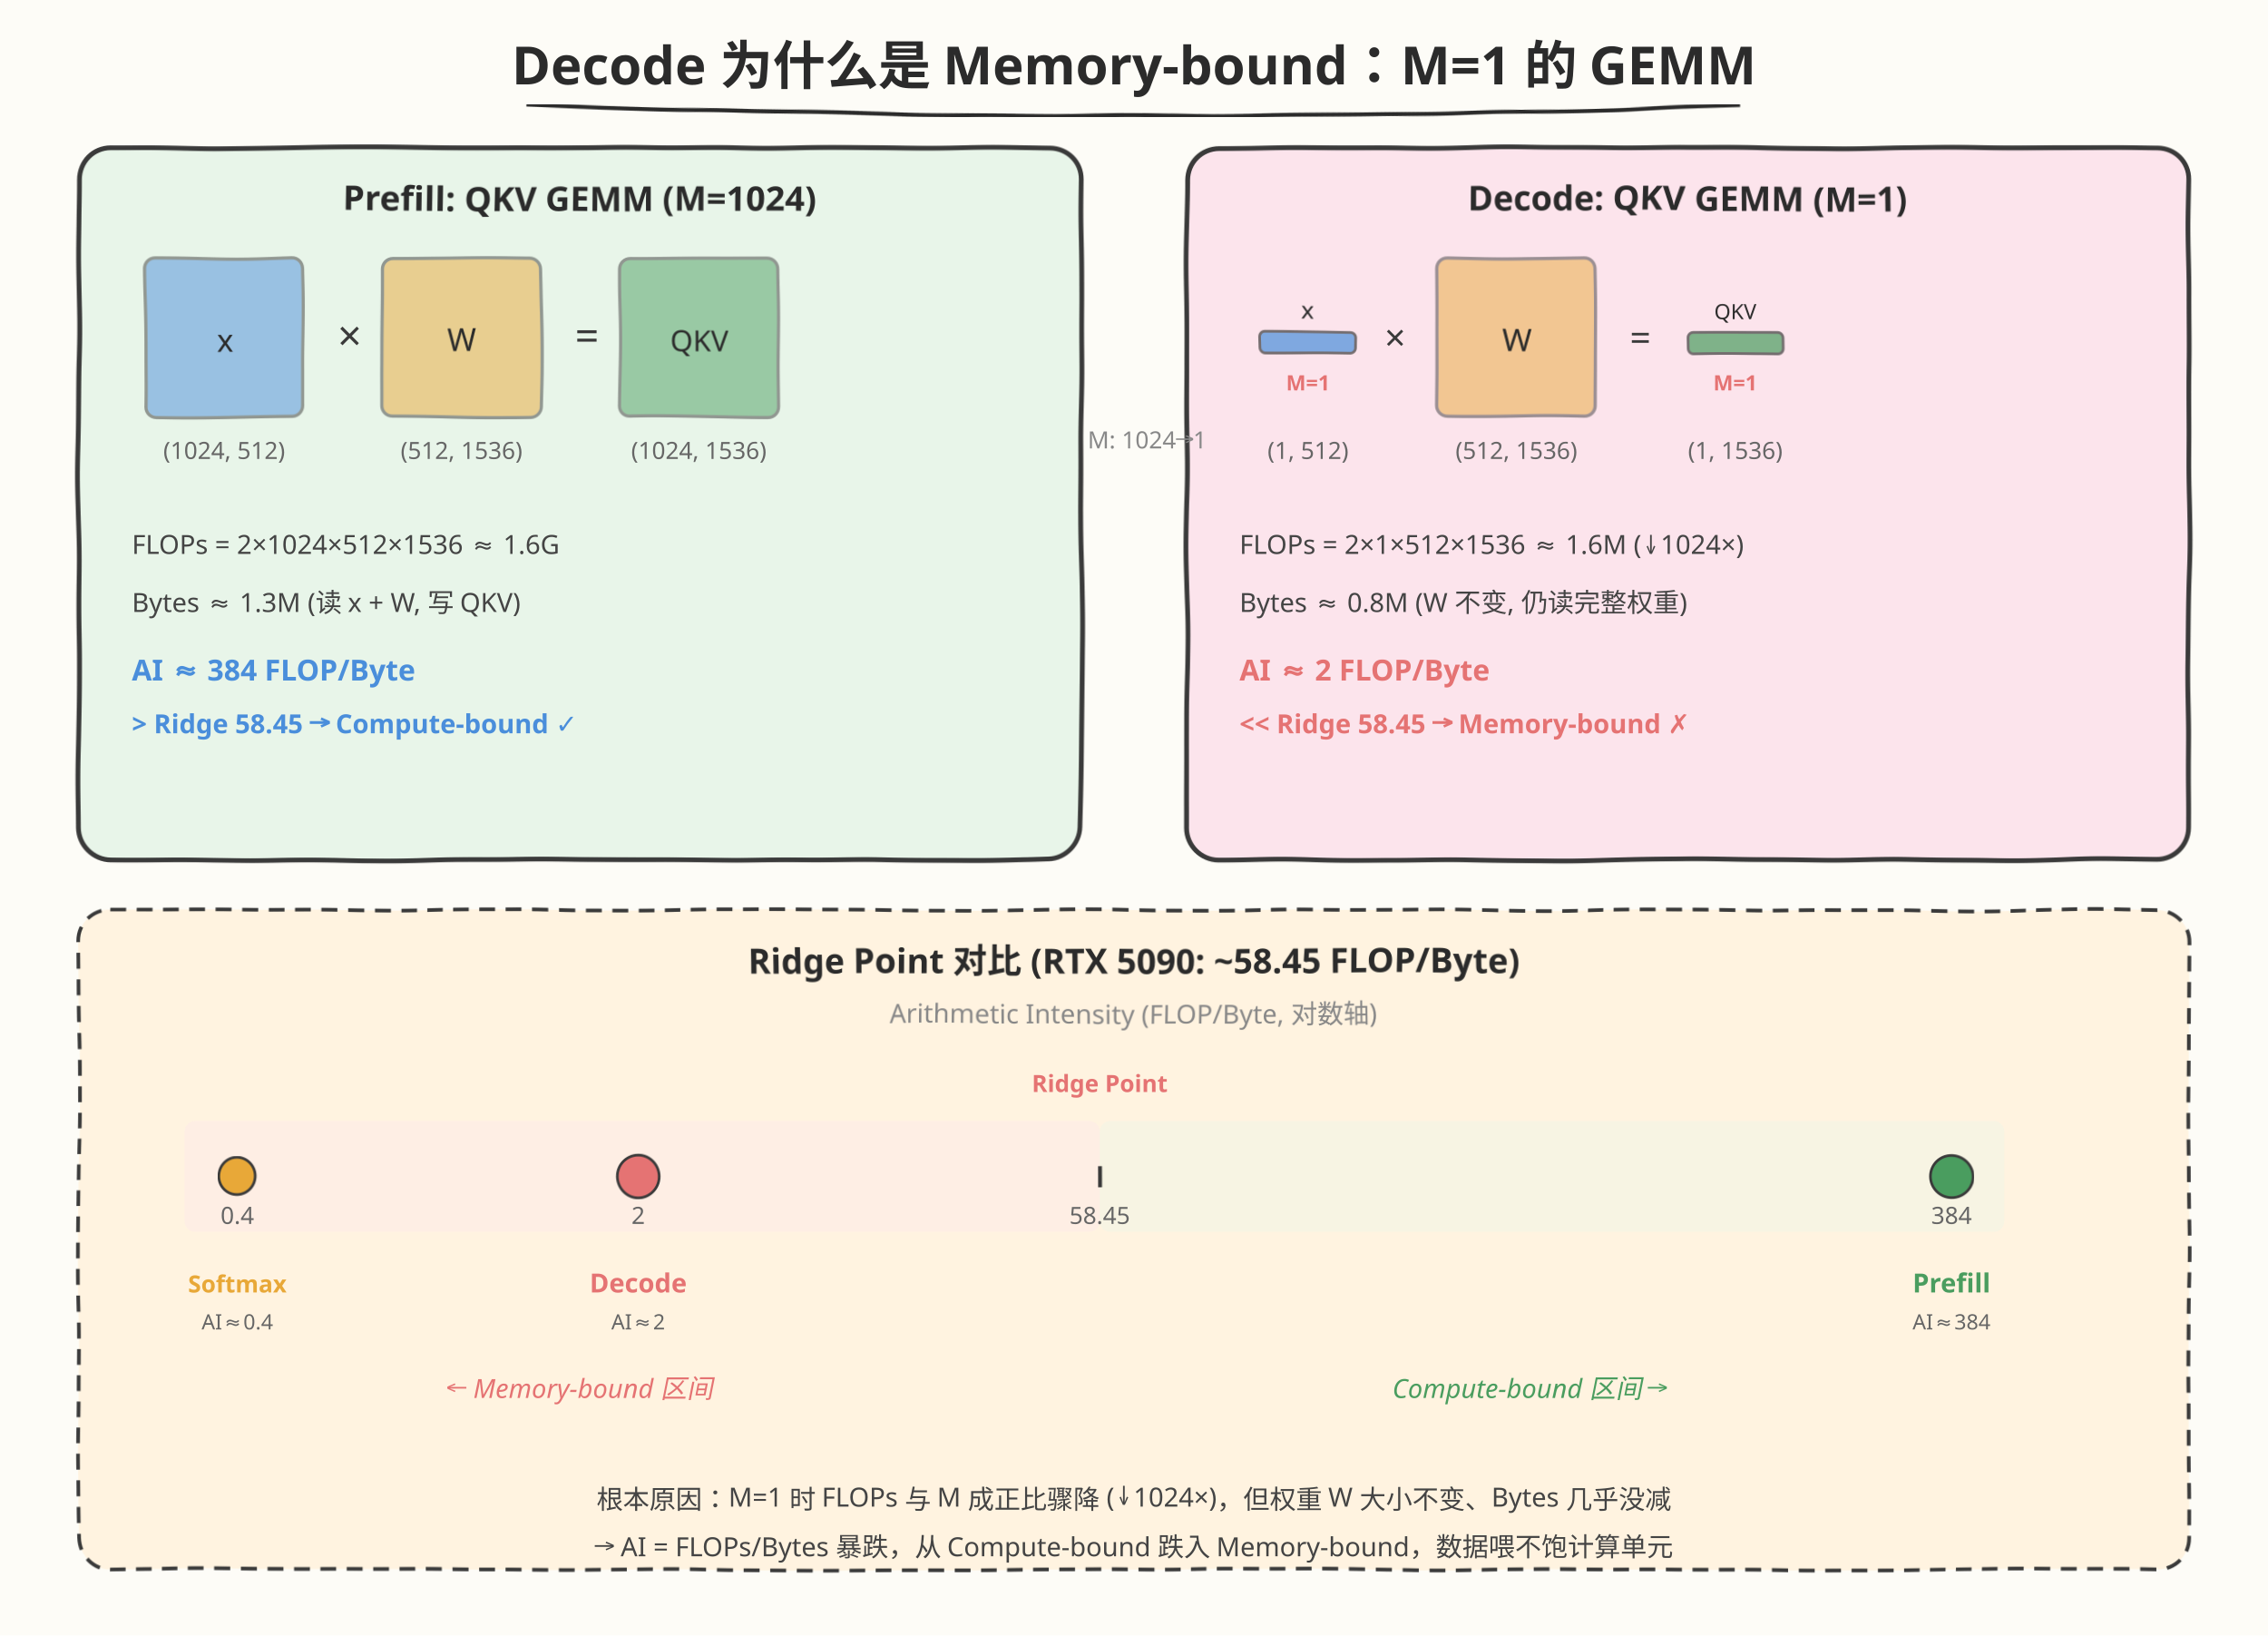
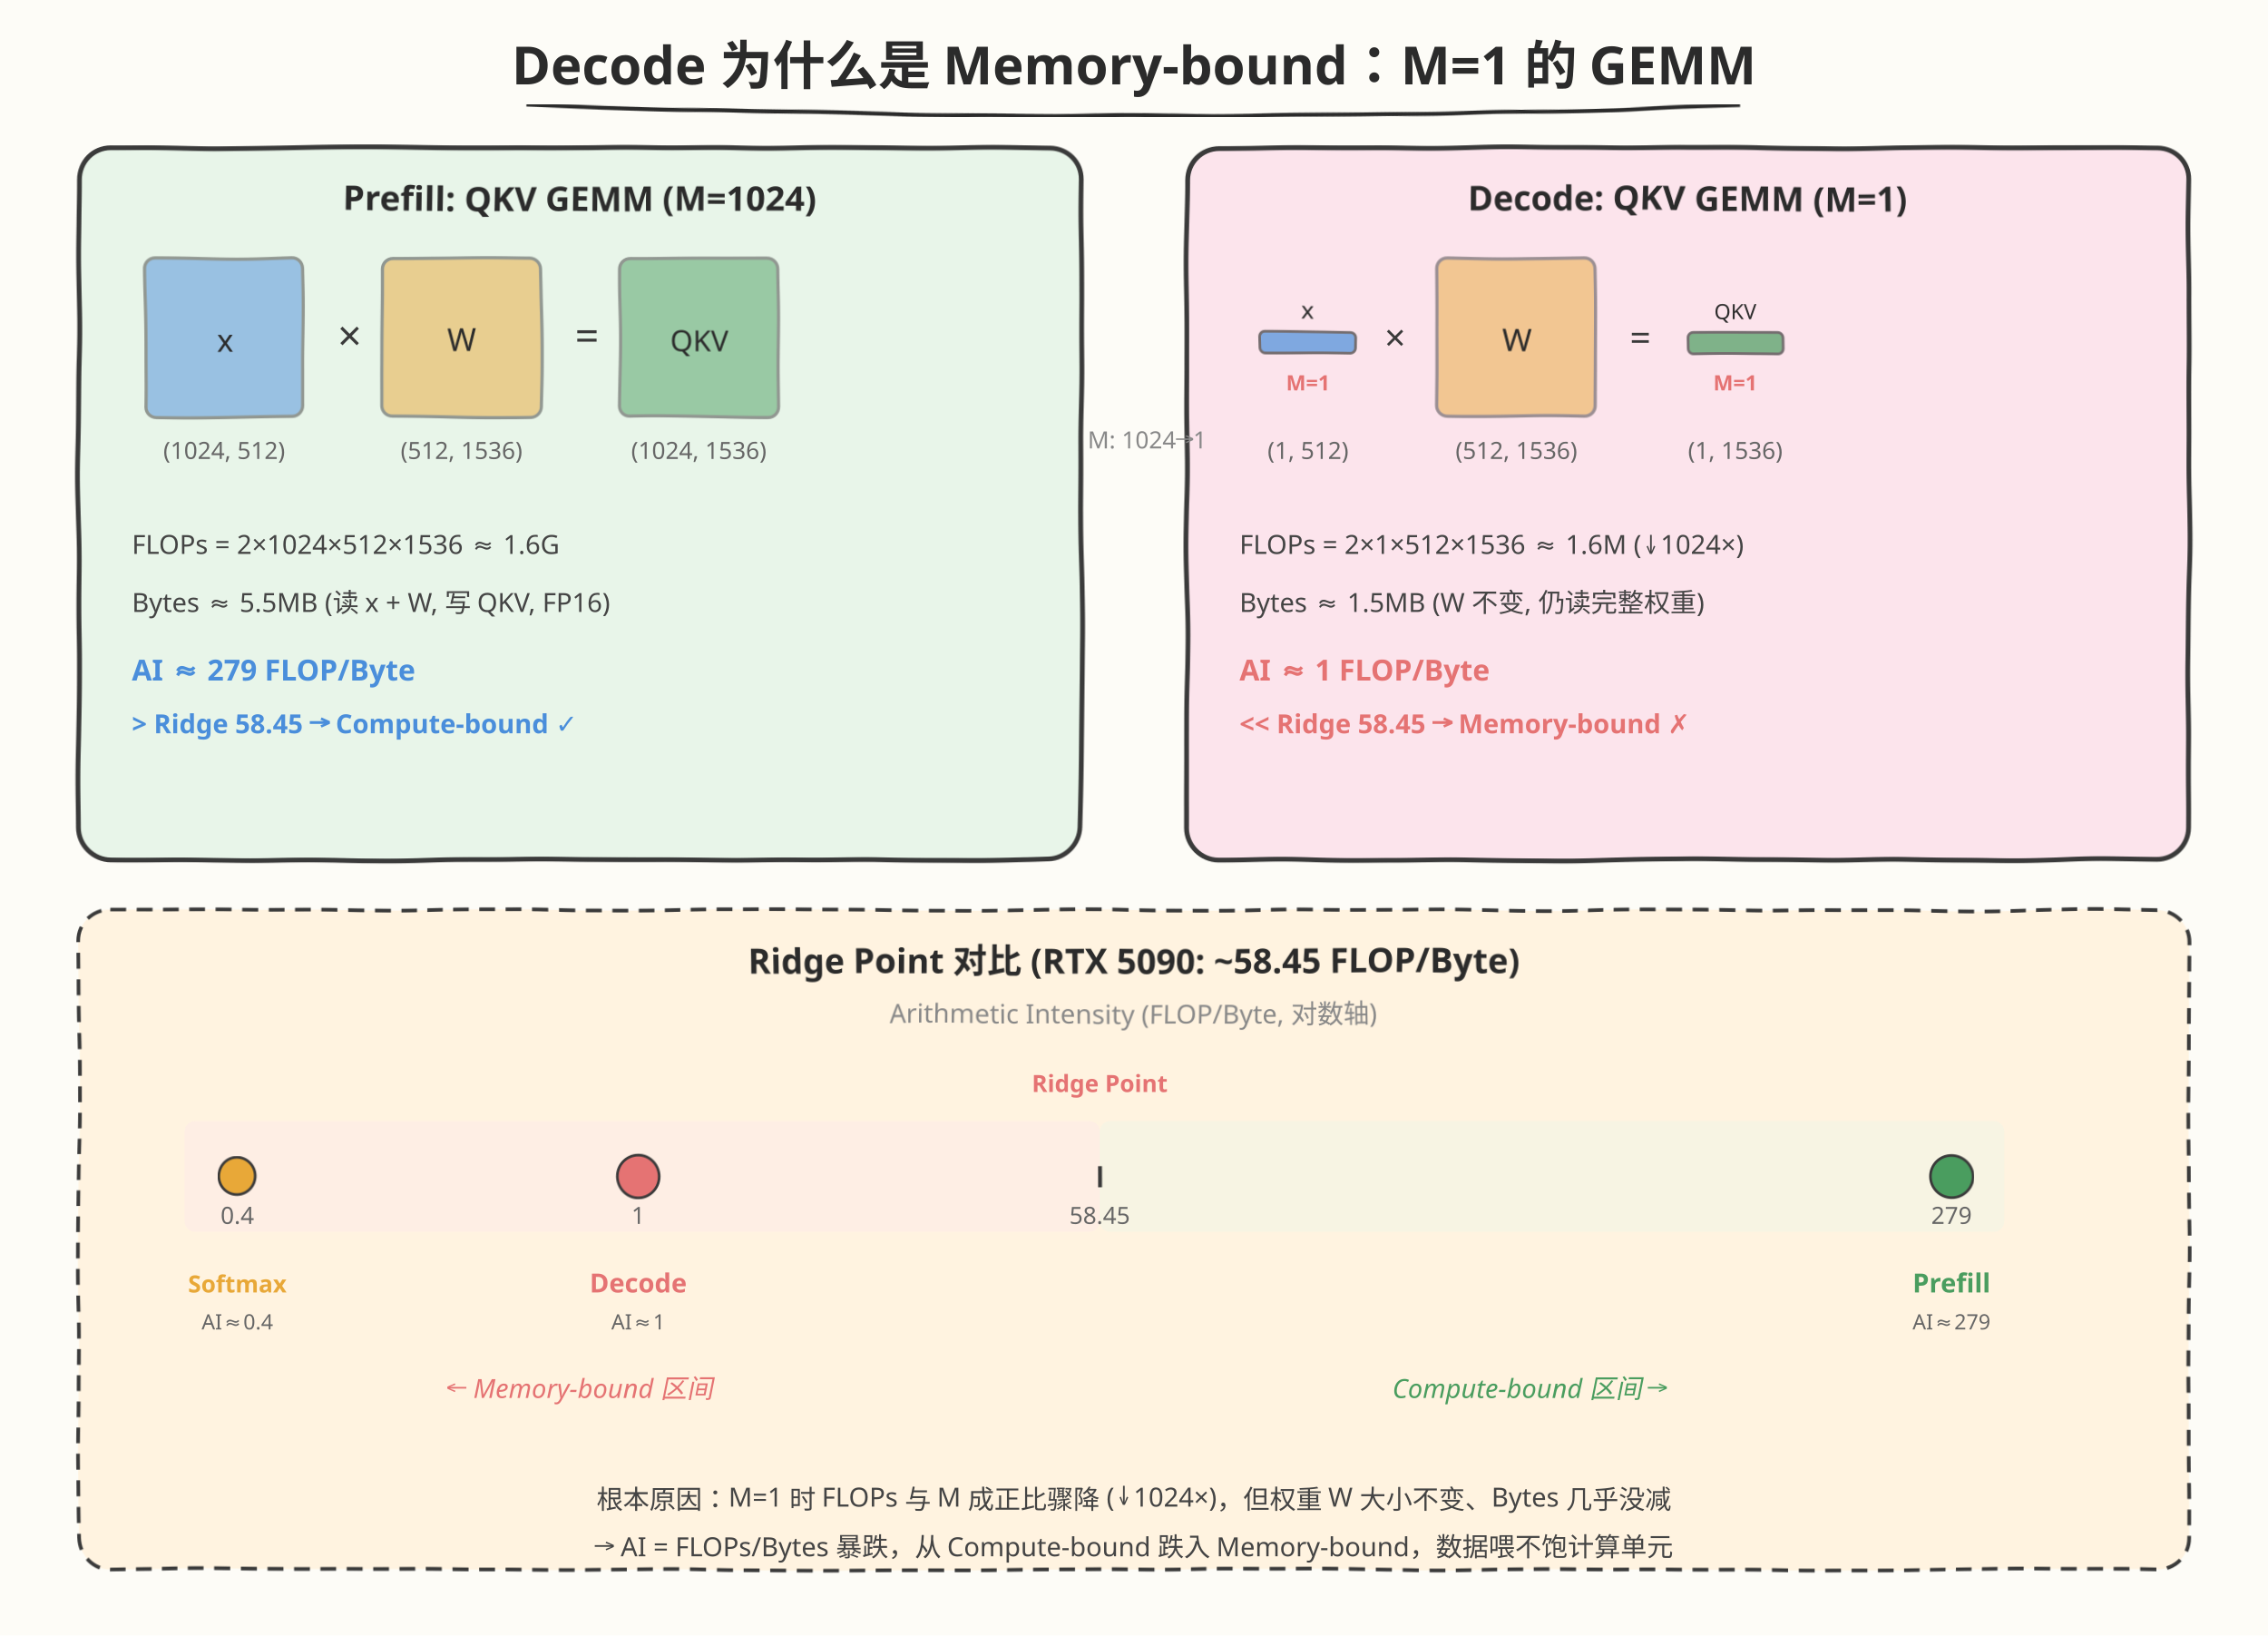
<svg xmlns="http://www.w3.org/2000/svg" width="860" height="620" viewBox="0 0 860 620" font-family="'Comic Sans MS','Marker Felt','Segoe UI',cursive">
  <defs>
    <filter id="sk5" x="-3%" y="-3%" width="106%" height="106%">
      <feTurbulence type="fractalNoise" baseFrequency="0.018" numOctaves="2" seed="21" result="n" />
      <feDisplacementMap in="SourceGraphic" in2="n" scale="1.8" />
    </filter>
    <marker id="ar5" markerWidth="8" markerHeight="8" refX="6" refY="4" orient="auto">
      <path d="M0,0 L8,4 L0,8 z" fill="#3a3a3a" />
    </marker>
  </defs>
  <rect width="860" height="620" fill="#fdfcf7" />
  <text x="430" y="32" text-anchor="middle" font-size="20" font-weight="bold" fill="#2b2b2b">Decode 为什么是 Memory-bound：M=1 的 GEMM</text>
  <path d="M 200 40 Q 430 48 660 40" stroke="#2b2b2b" stroke-width="1.5" fill="none" filter="url(#sk5)" />
  <g filter="url(#sk5)">
    <rect x="30" y="56" width="380" height="270" rx="12" fill="#e8f5e9" stroke="#3a3a3a" stroke-width="1.8" />
    <text x="220" y="80" text-anchor="middle" font-size="13" font-weight="bold" fill="#2b2b2b">Prefill: QKV GEMM (M=1024)</text>
  </g>
  <g filter="url(#sk5)">
    <rect x="55" y="98" width="60" height="60" rx="4" fill="#4a8edb" opacity="0.5" stroke="#3a3a3a" stroke-width="1.2" />
    <text x="85" y="133" text-anchor="middle" font-size="12" fill="#2b2b2b">x</text>
  </g>
  <text x="128" y="133" font-size="16" fill="#3a3a3a">×</text>
  <g filter="url(#sk5)">
    <rect x="145" y="98" width="60" height="60" rx="4" fill="#e8a838" opacity="0.5" stroke="#3a3a3a" stroke-width="1.2" />
    <text x="175" y="133" text-anchor="middle" font-size="12" fill="#2b2b2b">W</text>
  </g>
  <text x="218" y="133" font-size="16" fill="#3a3a3a">=</text>
  <g filter="url(#sk5)">
    <rect x="235" y="98" width="60" height="60" rx="4" fill="#4a9d5f" opacity="0.5" stroke="#3a3a3a" stroke-width="1.2" />
    <text x="265" y="133" text-anchor="middle" font-size="11" fill="#2b2b2b">QKV</text>
  </g>
  <text x="85" y="174" text-anchor="middle" font-size="9" fill="#666">(1024, 512)</text>
  <text x="175" y="174" text-anchor="middle" font-size="9" fill="#666">(512, 1536)</text>
  <text x="265" y="174" text-anchor="middle" font-size="9" fill="#666">(1024, 1536)</text>
  <line x1="50" y1="190" x2="390" y2="190" stroke="#3a3a3a" stroke-width="0.6" stroke-dasharray="3 3" filter="url(#sk5)" />
  <text x="50" y="210" font-size="10" fill="#444">FLOPs = 2×1024×512×1536 ≈ 1.6G</text>
-   <text x="50" y="232" font-size="10" fill="#444">Bytes ≈ 1.3M (读 x + W, 写 QKV)</text>
-   <text x="50" y="258" font-size="11" fill="#4a8edb" font-weight="bold">AI ≈ 384 FLOP/Byte</text>
+   <text x="50" y="232" font-size="10" fill="#444">Bytes ≈ 5.5MB (读 x + W, 写 QKV, FP16)</text>
+   <text x="50" y="258" font-size="11" fill="#4a8edb" font-weight="bold">AI ≈ 279 FLOP/Byte</text>
  <text x="50" y="278" font-size="10" fill="#4a8edb" font-weight="bold">&gt; Ridge 58.45 → Compute-bound ✓</text>
  <g filter="url(#sk5)">
    <rect x="450" y="56" width="380" height="270" rx="12" fill="#fce4ec" stroke="#3a3a3a" stroke-width="1.8" />
    <text x="640" y="80" text-anchor="middle" font-size="13" font-weight="bold" fill="#2b2b2b">Decode: QKV GEMM (M=1)</text>
  </g>
  <g filter="url(#sk5)">
    <rect x="478" y="126" width="36" height="8" rx="2" fill="#4a8edb" opacity="0.7" stroke="#3a3a3a" stroke-width="1" />
    <text x="496" y="121" text-anchor="middle" font-size="9" fill="#2b2b2b">x</text>
  </g>
  <text x="525" y="133" font-size="14" fill="#3a3a3a">×</text>
  <g filter="url(#sk5)">
    <rect x="545" y="98" width="60" height="60" rx="4" fill="#e8a838" opacity="0.5" stroke="#3a3a3a" stroke-width="1.2" />
    <text x="575" y="133" text-anchor="middle" font-size="12" fill="#2b2b2b">W</text>
  </g>
  <text x="618" y="133" font-size="14" fill="#3a3a3a">=</text>
  <g filter="url(#sk5)">
    <rect x="640" y="126" width="36" height="8" rx="2" fill="#4a9d5f" opacity="0.7" stroke="#3a3a3a" stroke-width="1" />
    <text x="658" y="121" text-anchor="middle" font-size="8" fill="#2b2b2b">QKV</text>
  </g>
  <text x="496" y="148" text-anchor="middle" font-size="8" fill="#e57373" font-weight="bold">M=1</text>
  <text x="658" y="148" text-anchor="middle" font-size="8" fill="#e57373" font-weight="bold">M=1</text>
  <text x="496" y="174" text-anchor="middle" font-size="9" fill="#666">(1, 512)</text>
  <text x="575" y="174" text-anchor="middle" font-size="9" fill="#666">(512, 1536)</text>
  <text x="658" y="174" text-anchor="middle" font-size="9" fill="#666">(1, 1536)</text>
  <line x1="470" y1="190" x2="810" y2="190" stroke="#3a3a3a" stroke-width="0.6" stroke-dasharray="3 3" filter="url(#sk5)" />
  <text x="470" y="210" font-size="10" fill="#444">FLOPs = 2×1×512×1536 ≈ 1.6M (↓1024×)</text>
-   <text x="470" y="232" font-size="10" fill="#444">Bytes ≈ 0.8M (W 不变, 仍读完整权重)</text>
-   <text x="470" y="258" font-size="11" fill="#e57373" font-weight="bold">AI ≈ 2 FLOP/Byte</text>
+   <text x="470" y="232" font-size="10" fill="#444">Bytes ≈ 1.5MB (W 不变, 仍读完整权重)</text>
+   <text x="470" y="258" font-size="11" fill="#e57373" font-weight="bold">AI ≈ 1 FLOP/Byte</text>
  <text x="470" y="278" font-size="10" fill="#e57373" font-weight="bold">&lt;&lt; Ridge 58.45 → Memory-bound ✗</text>
  <text x="435" y="170" text-anchor="middle" font-size="9" fill="#888">M: 1024→1</text>
  <path d="M 418 180 L 448 180" stroke="#3a3a3a" stroke-width="1.5" fill="none" marker-end="url(#ar5)" filter="url(#sk5)" />
  <g filter="url(#sk5)">
    <rect x="30" y="345" width="800" height="250" rx="12" fill="#fff3e0" stroke="#3a3a3a" stroke-width="1.4" stroke-dasharray="6 4" />
    <text x="430" y="369" text-anchor="middle" font-size="13" font-weight="bold" fill="#2b2b2b">Ridge Point 对比 (RTX 5090: ~58.45 FLOP/Byte)</text>
    <text x="430" y="388" text-anchor="middle" font-size="10" fill="#888">Arithmetic Intensity (FLOP/Byte, 对数轴)</text>
  </g>
  <rect x="70" y="425" width="347" height="42" rx="4" fill="#fce4ec" opacity="0.35" />
  <rect x="417" y="425" width="343" height="42" rx="4" fill="#e8f5e9" opacity="0.35" />
  <g filter="url(#sk5)">
    <line x1="70" y1="446" x2="760" y2="446" stroke="#3a3a3a" stroke-width="2" />
  </g>
  <g filter="url(#sk5)">
    <line x1="90" y1="442" x2="90" y2="450" stroke="#3a3a3a" stroke-width="1.5" />
    <line x1="242" y1="442" x2="242" y2="450" stroke="#3a3a3a" stroke-width="1.5" />
    <line x1="417" y1="442" x2="417" y2="450" stroke="#3a3a3a" stroke-width="1.5" />
    <line x1="740" y1="442" x2="740" y2="450" stroke="#3a3a3a" stroke-width="1.5" />
  </g>
  <text x="90" y="464" text-anchor="middle" font-size="9" fill="#666">0.4</text>
-   <text x="242" y="464" text-anchor="middle" font-size="9" fill="#666">2</text>
+   <text x="242" y="464" text-anchor="middle" font-size="9" fill="#666">1</text>
  <text x="417" y="464" text-anchor="middle" font-size="9" fill="#666">58.45</text>
-   <text x="740" y="464" text-anchor="middle" font-size="9" fill="#666">384</text>
+   <text x="740" y="464" text-anchor="middle" font-size="9" fill="#666">279</text>
  <g filter="url(#sk5)">
    <line x1="417" y1="420" x2="417" y2="470" stroke="#e57373" stroke-width="2" stroke-dasharray="4 3" />
  </g>
  <text x="417" y="414" text-anchor="middle" font-size="9" fill="#e57373" font-weight="bold">Ridge Point</text>
  <g filter="url(#sk5)">
    <circle cx="90" cy="446" r="7" fill="#e8a838" stroke="#3a3a3a" stroke-width="1" />
  </g>
  <text x="90" y="490" text-anchor="middle" font-size="9" fill="#e8a838" font-weight="bold">Softmax</text>
  <text x="90" y="504" text-anchor="middle" font-size="8" fill="#666">AI≈0.4</text>
  <g filter="url(#sk5)">
    <circle cx="242" cy="446" r="8" fill="#e57373" stroke="#3a3a3a" stroke-width="1" />
  </g>
  <text x="242" y="490" text-anchor="middle" font-size="10" fill="#e57373" font-weight="bold">Decode</text>
-   <text x="242" y="504" text-anchor="middle" font-size="8" fill="#666">AI≈2</text>
+   <text x="242" y="504" text-anchor="middle" font-size="8" fill="#666">AI≈1</text>
  <g filter="url(#sk5)">
    <circle cx="740" cy="446" r="8" fill="#4a9d5f" stroke="#3a3a3a" stroke-width="1" />
  </g>
  <text x="740" y="490" text-anchor="middle" font-size="10" fill="#4a9d5f" font-weight="bold">Prefill</text>
-   <text x="740" y="504" text-anchor="middle" font-size="8" fill="#666">AI≈384</text>
+   <text x="740" y="504" text-anchor="middle" font-size="8" fill="#666">AI≈279</text>
  <text x="220" y="530" text-anchor="middle" font-size="10" fill="#e57373" font-style="italic">← Memory-bound 区间</text>
  <text x="580" y="530" text-anchor="middle" font-size="10" fill="#4a9d5f" font-style="italic">Compute-bound 区间 →</text>
  <line x1="60" y1="548" x2="800" y2="548" stroke="#3a3a3a" stroke-width="0.6" stroke-dasharray="3 3" filter="url(#sk5)" />
  <text x="430" y="572" text-anchor="middle" font-size="10" fill="#444">根本原因：M=1 时 FLOPs 与 M 成正比骤降 (↓1024×)，但权重 W 大小不变、Bytes 几乎没减</text>
  <text x="430" y="590" text-anchor="middle" font-size="10" fill="#444">→ AI = FLOPs/Bytes 暴跌，从 Compute-bound 跌入 Memory-bound，数据喂不饱计算单元</text>
</svg>
